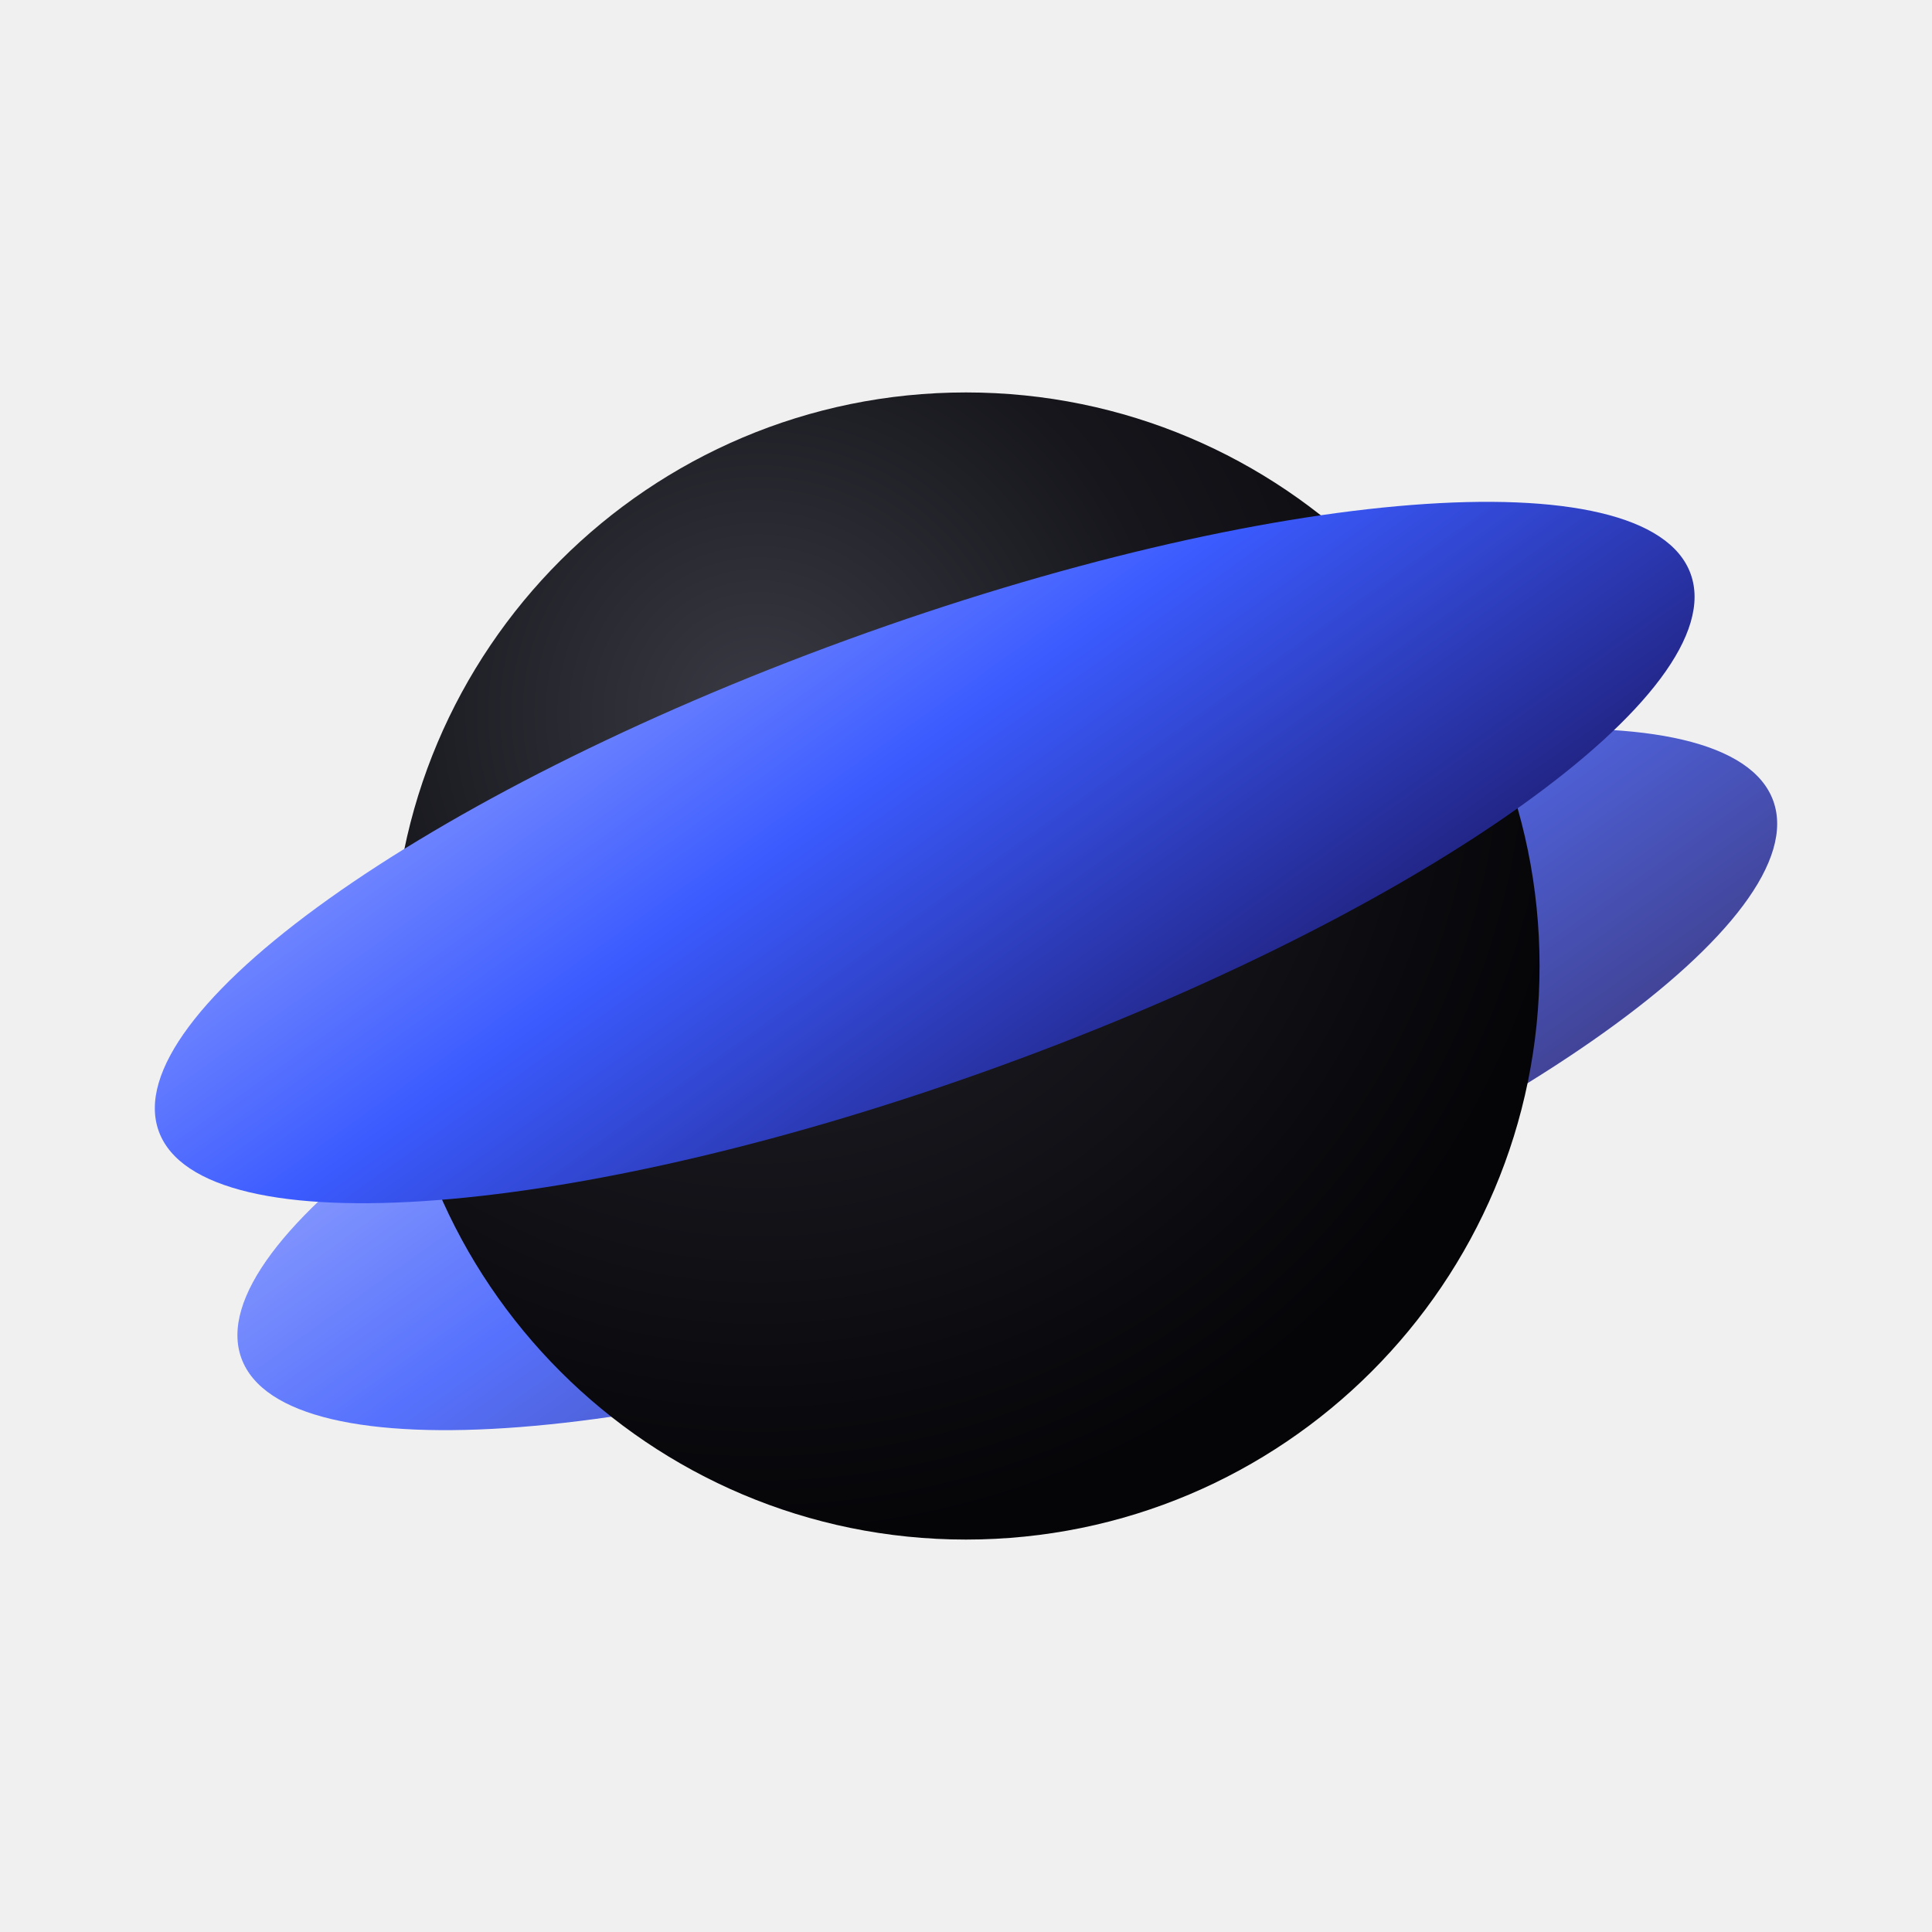
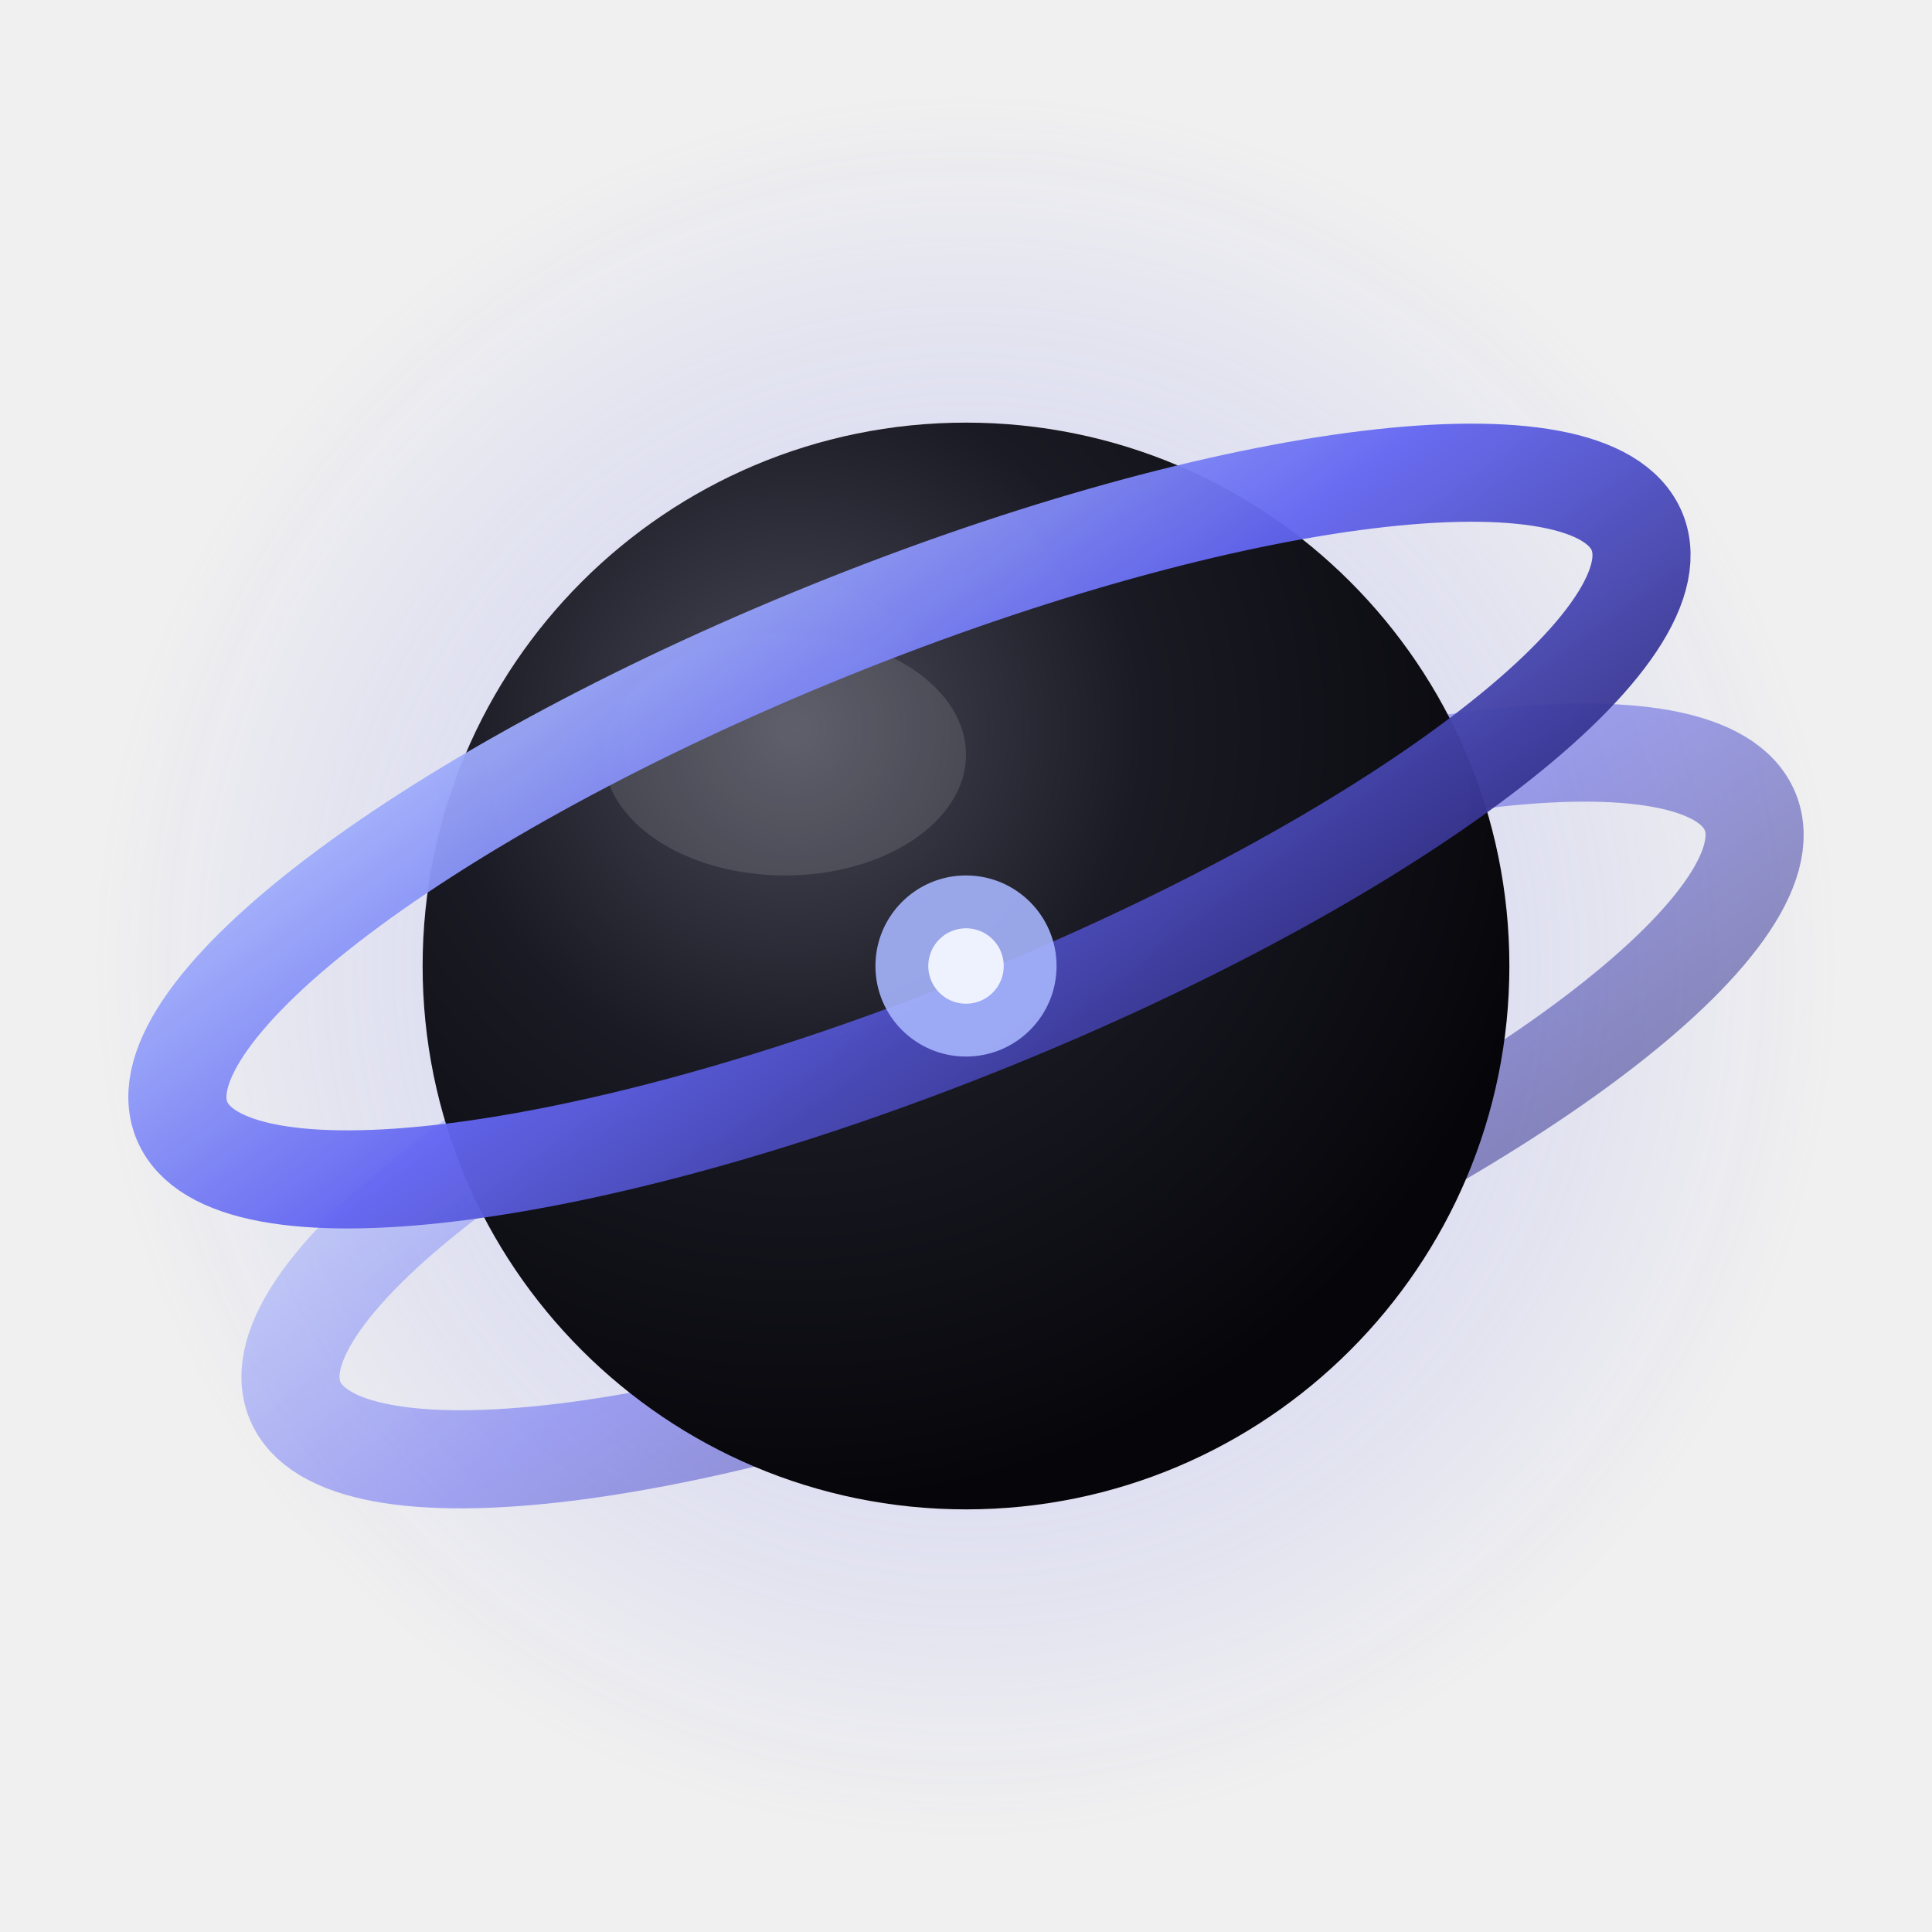
- <svg xmlns="http://www.w3.org/2000/svg" viewBox="0 0 128 128" width="128" height="128">
+ <svg xmlns="http://www.w3.org/2000/svg" viewBox="0 0 128 128" width="128" height="128" fill="none">
  <defs>
-     <linearGradient id="ring" x1="0%" y1="0%" x2="100%" y2="100%">
-       <stop offset="0%" stop-color="#8b9bff" />
-       <stop offset="40%" stop-color="#3b5bff" />
-       <stop offset="100%" stop-color="#1a1460" />
+     <linearGradient id="ringL" x1="8%" y1="0%" x2="100%" y2="100%">
+       <stop offset="0%" stop-color="#a5b4fc" />
+       <stop offset="45%" stop-color="#6366f1" />
+       <stop offset="100%" stop-color="#312e81" />
    </linearGradient>
-     <radialGradient id="sphere" cx="32%" cy="28%" r="72%">
-       <stop offset="0%" stop-color="#3a3a44" />
-       <stop offset="50%" stop-color="#16161c" />
-       <stop offset="100%" stop-color="#050508" />
+     <radialGradient id="sphereL" cx="34%" cy="28%" r="72%">
+       <stop offset="0%" stop-color="#4a4a58" />
+       <stop offset="45%" stop-color="#1a1a24" />
+       <stop offset="100%" stop-color="#06060a" />
+     </radialGradient>
+     <radialGradient id="glowL" cx="50%" cy="50%" r="50%">
+       <stop offset="0%" stop-color="#818cf8" stop-opacity="0.35" />
+       <stop offset="100%" stop-color="#6366f1" stop-opacity="0" />
    </radialGradient>
  </defs>
-   <ellipse cx="64" cy="72" rx="54" ry="15" fill="url(#ring)" transform="rotate(-20 64 64)" opacity="0.85" />
-   <circle cx="64" cy="64" r="38" fill="url(#sphere)" />
-   <ellipse cx="64" cy="56" rx="54" ry="15" fill="url(#ring)" transform="rotate(-20 64 64)" />
+   <circle cx="64" cy="64" r="58" fill="url(#glowL)" />
+   <ellipse cx="64" cy="74" rx="52" ry="14" fill="none" stroke="url(#ringL)" stroke-width="6.5" transform="rotate(-22 64 64)" opacity="0.55" />
+   <circle cx="64" cy="64" r="36" fill="url(#sphereL)" />
+   <ellipse cx="52" cy="50" rx="12" ry="8" fill="#ffffff" opacity="0.12" />
+   <ellipse cx="64" cy="54" rx="52" ry="14" fill="none" stroke="url(#ringL)" stroke-width="6.5" transform="rotate(-22 64 64)" opacity="0.95" />
+   <circle cx="64" cy="64" r="6" fill="#a5b4fc" opacity="0.9" />
+   <circle cx="64" cy="64" r="2.5" fill="#eef2ff" />
</svg>
